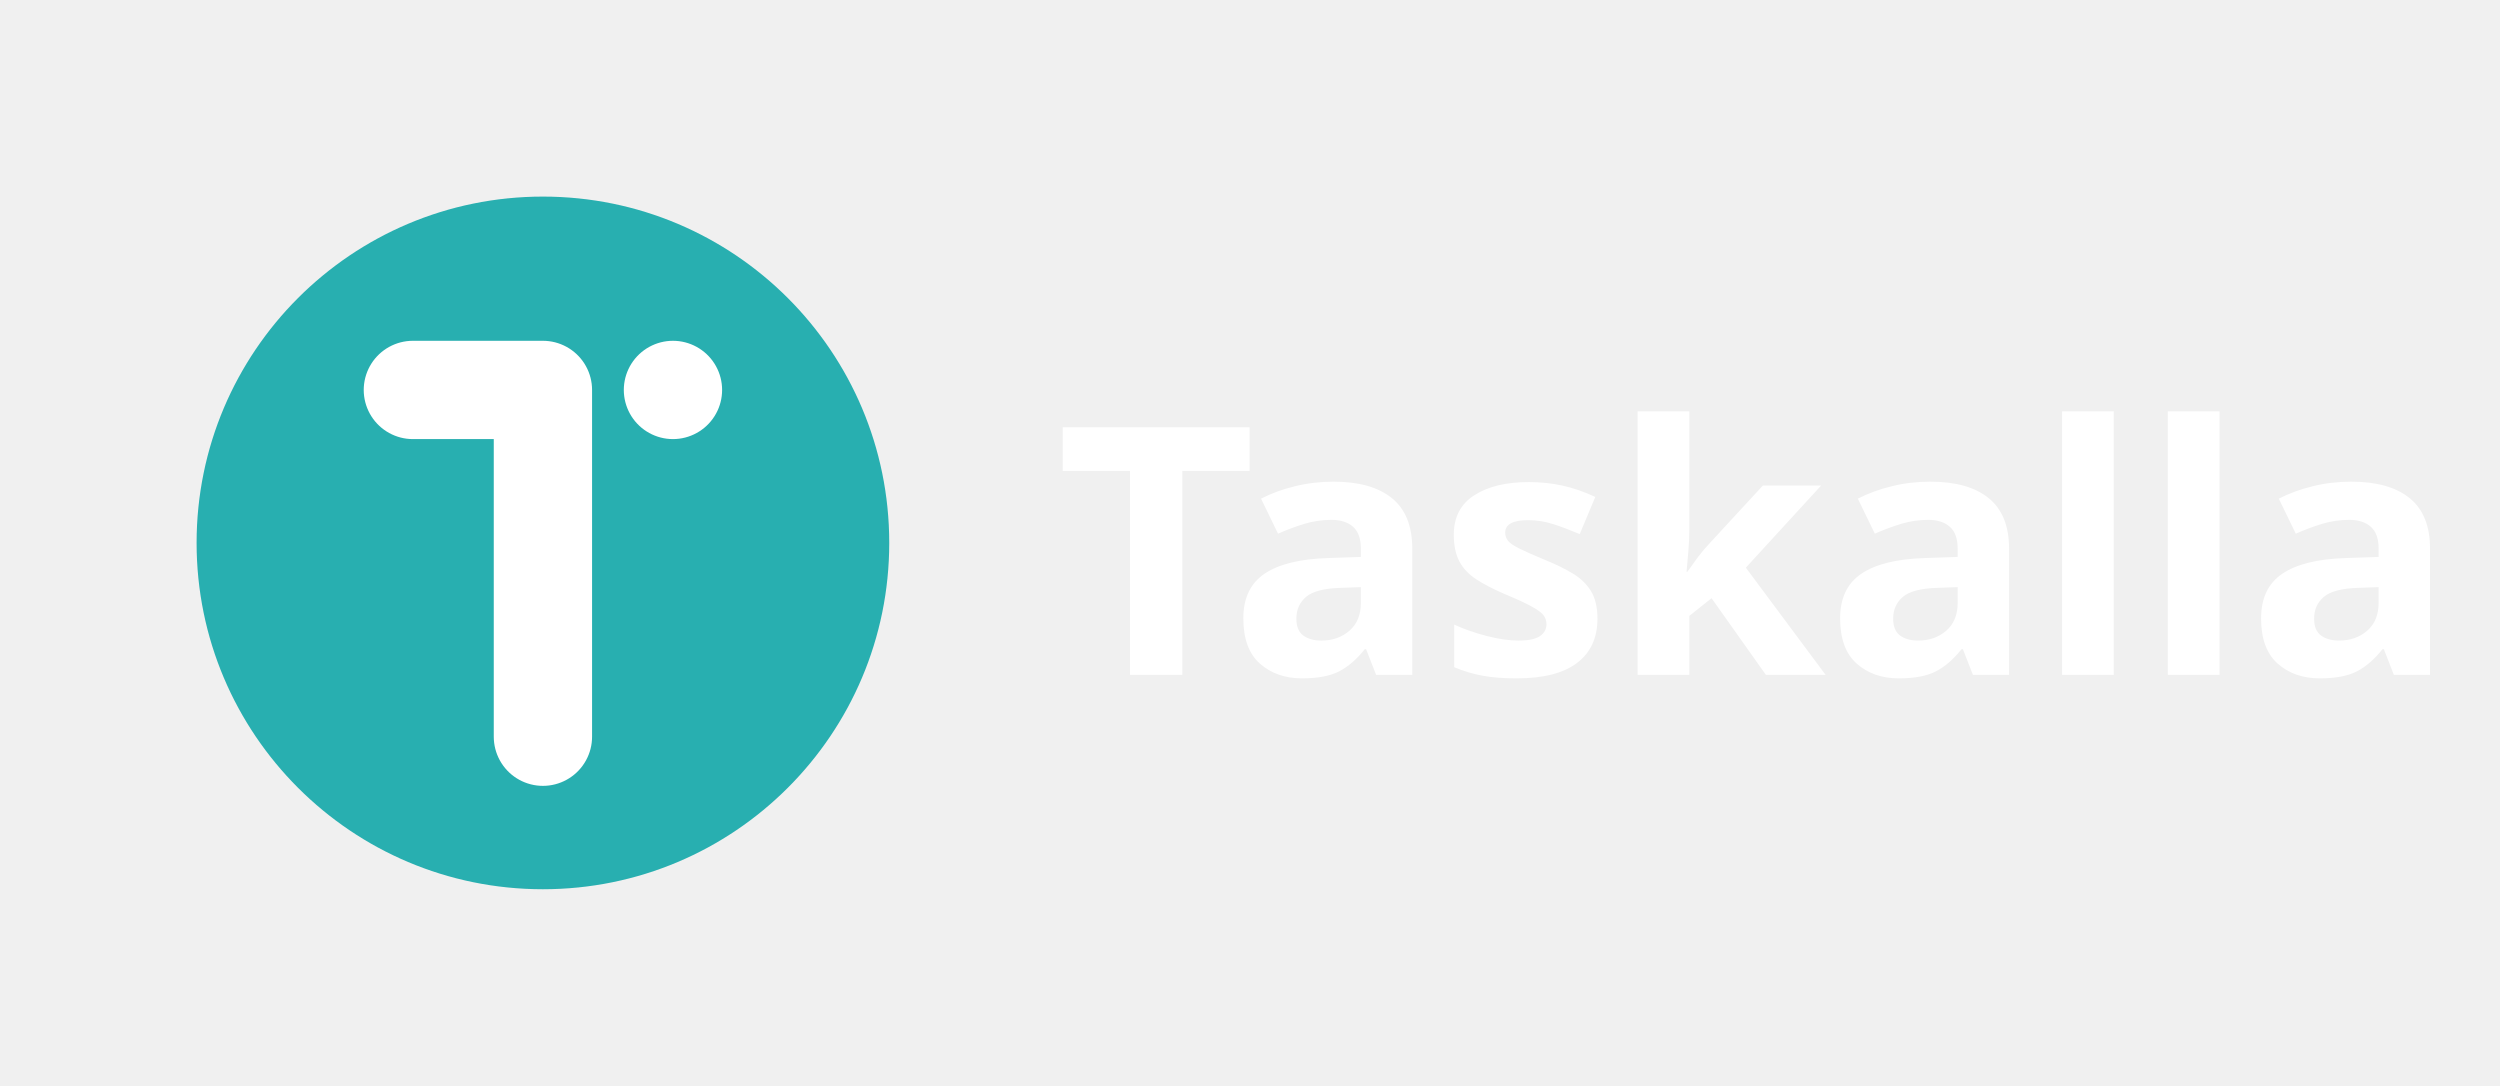
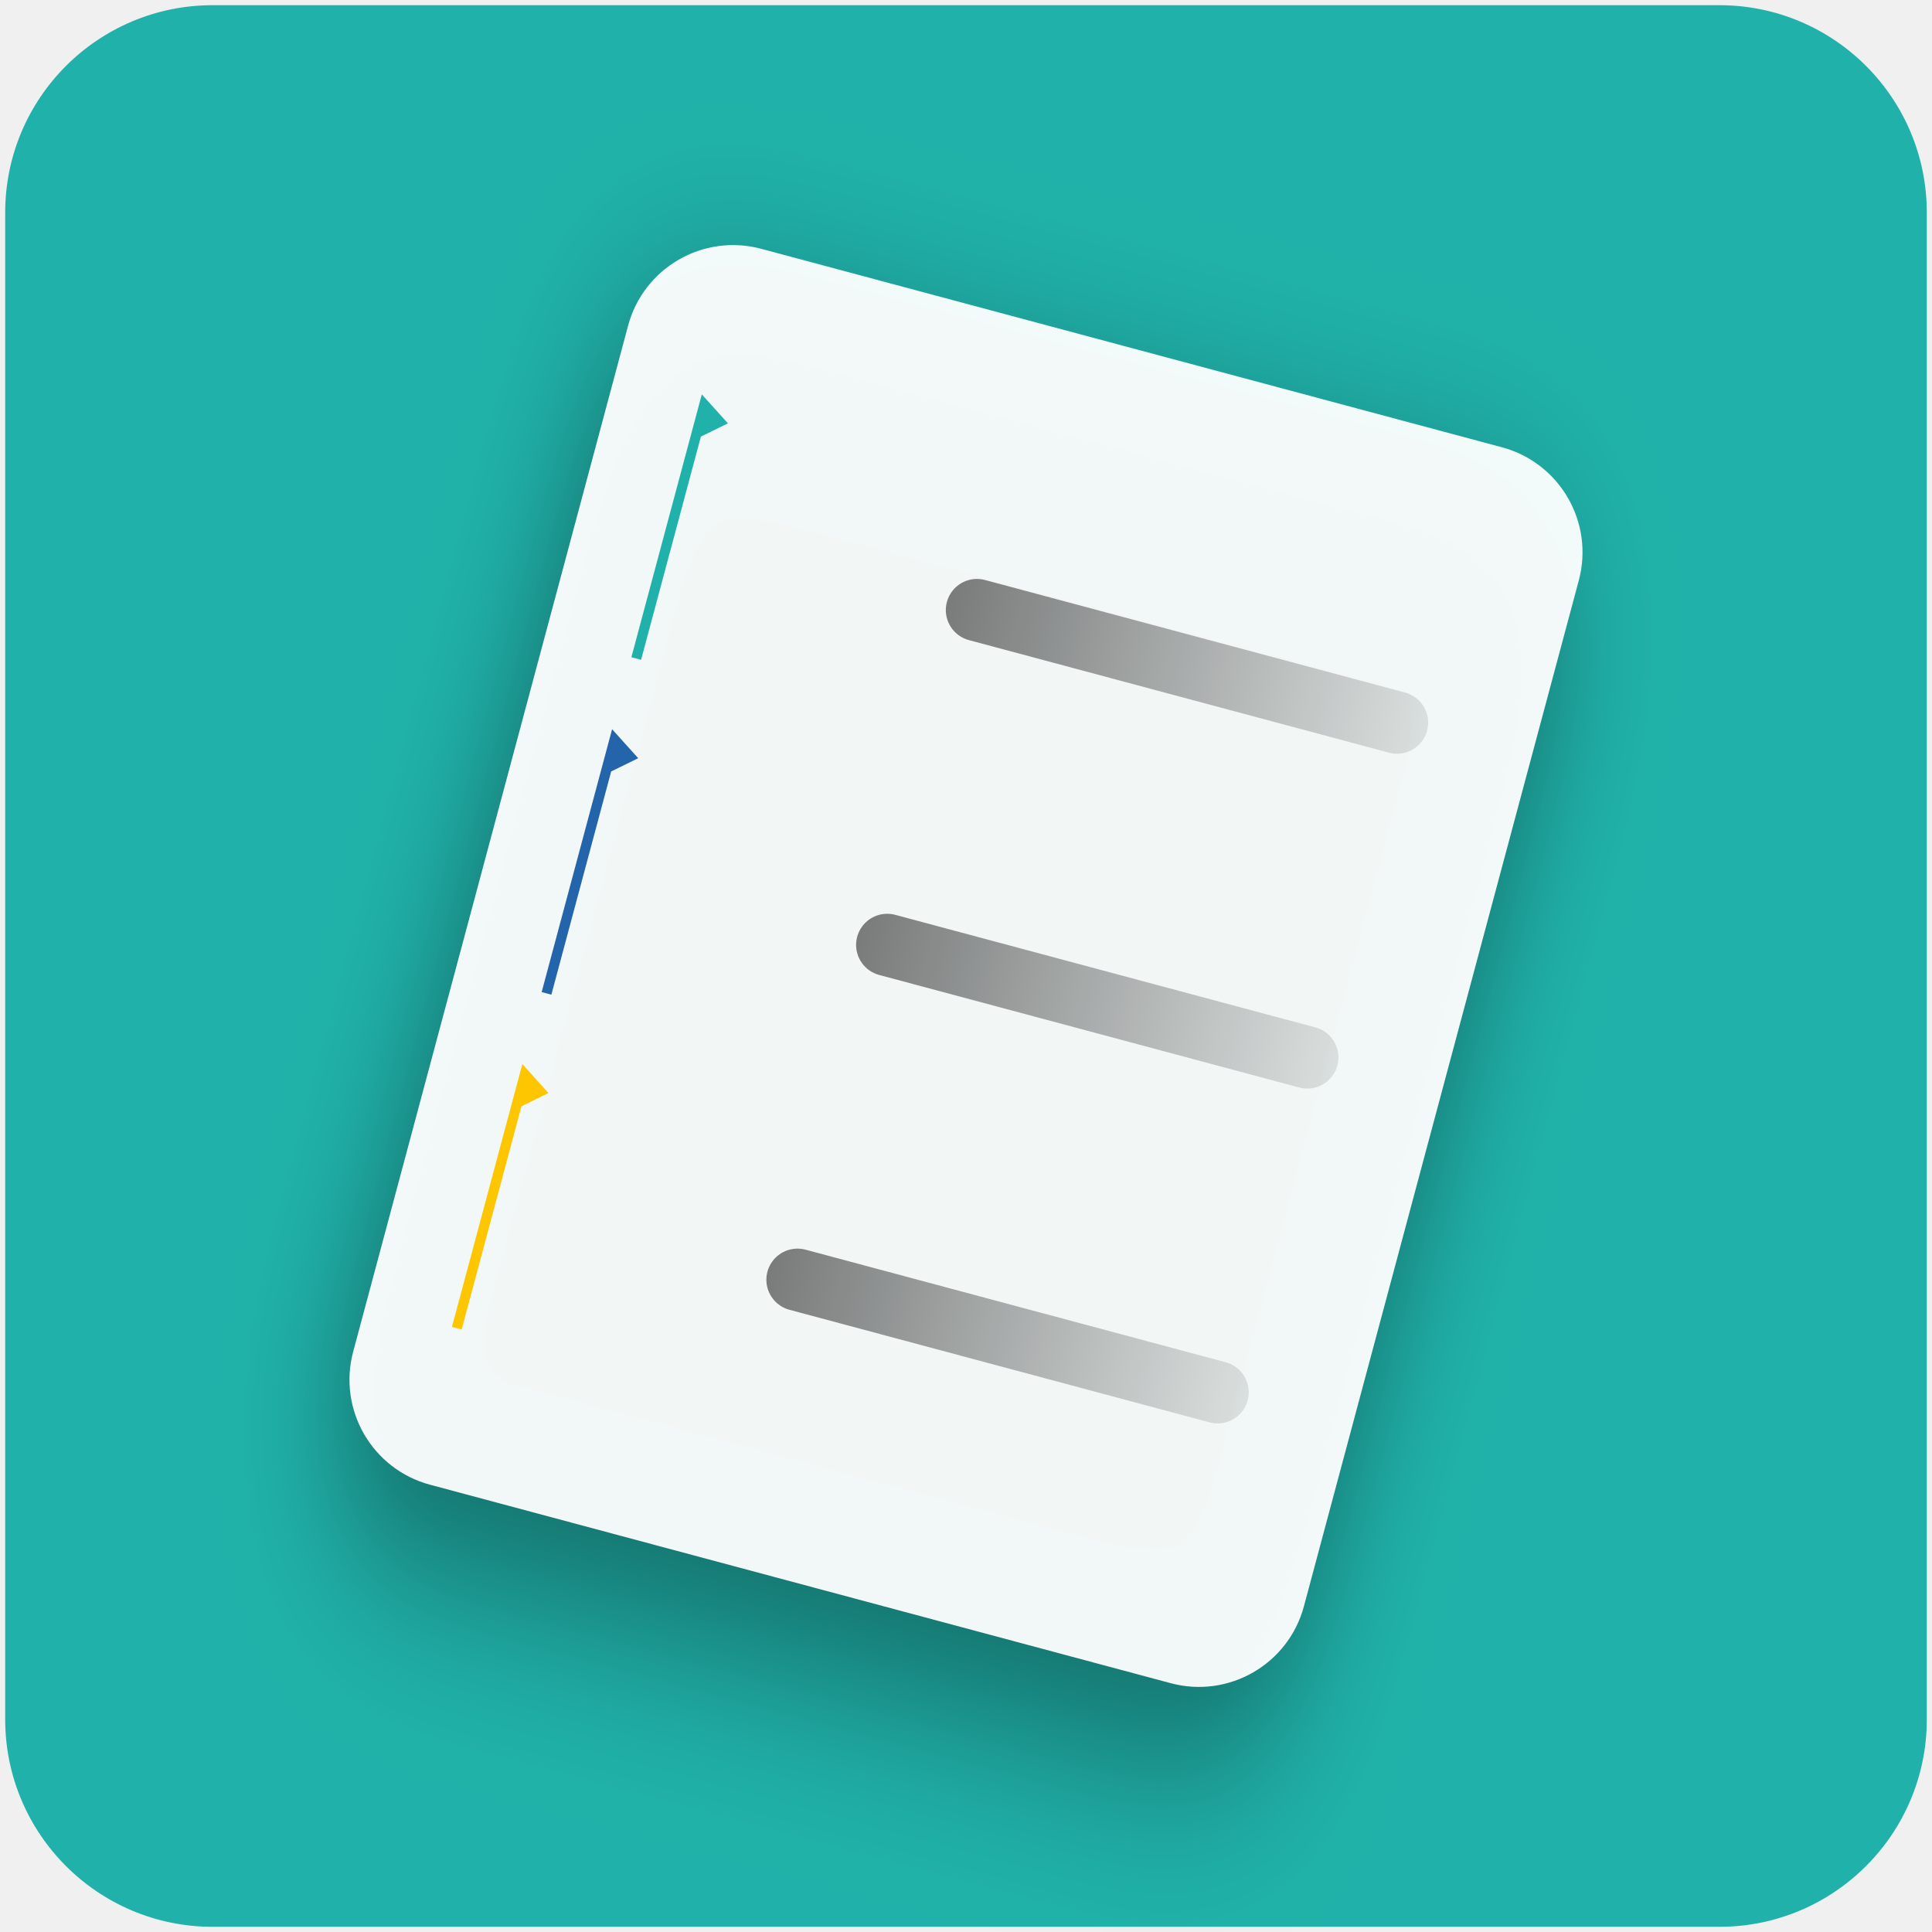
- <svg xmlns="http://www.w3.org/2000/svg" width="381.499mm" height="165.698mm" viewBox="0 0 381.499 165.698" version="1.1" id="svg8">
-   <defs id="defs2" />
-   <g id="layer1" transform="translate(-11.45983,-52.94319)">
-     <circle style="fill:#28afb0;fill-opacity:1;stroke:none;stroke-width:14.527;stroke-linecap:round;stroke-linejoin:round;stroke-miterlimit:4;stroke-dasharray:none;stroke-opacity:1" id="path841" cx="94.309" cy="135.792" r="52.849" />
-     <g id="g845" style="stroke:#ffffff;stroke-width:15;stroke-miterlimit:4;stroke-dasharray:none;stroke-opacity:1" transform="translate(1.7046)">
-       <path style="fill:none;stroke:#ffffff;stroke-width:15;stroke-linecap:round;stroke-linejoin:round;stroke-miterlimit:4;stroke-dasharray:none;stroke-opacity:1" d="M 92.604,165.365 V 112.448 H 72.76" id="path835" />
-       <path style="fill:none;stroke:#ffffff;stroke-width:15;stroke-linecap:round;stroke-linejoin:round;stroke-miterlimit:4;stroke-dasharray:none;stroke-opacity:1" d="m 112.448,112.448 v 0" id="path837" />
+ <svg xmlns="http://www.w3.org/2000/svg" xmlns:xlink="http://www.w3.org/1999/xlink" width="186.254mm" height="186.254mm" viewBox="0 0 186.254 186.254" version="1.1" id="svg8">
+   <defs id="defs2">
+     <linearGradient id="linearGradient878">
+       <stop style="stop-color:#20b2aa;stop-opacity:1" offset="0" id="stop874" />
+       <stop style="stop-color:#20b2aa;stop-opacity:1" offset="1" id="stop876" />
+     </linearGradient>
+     <linearGradient id="linearGradient1009">
+       <stop style="stop-color:#000000;stop-opacity:1;" offset="0" id="stop1005" />
+       <stop style="stop-color:#000000;stop-opacity:0.2" offset="1" id="stop1007" />
+     </linearGradient>
+     <linearGradient xlink:href="#linearGradient878" id="linearGradient841" x1="-17.759" y1="138.81" x2="167.495" y2="324.064" gradientUnits="userSpaceOnUse" />
+     <filter style="color-interpolation-filters:sRGB;" id="filter963">
+       <feFlood flood-opacity="0.424" flood-color="rgb(0,0,0)" result="flood" id="feFlood953" />
+       <feComposite in="flood" in2="SourceGraphic" operator="in" result="composite1" id="feComposite955" />
+       <feGaussianBlur in="composite1" stdDeviation="7.653" result="blur" id="feGaussianBlur957" />
+       <feOffset dx="0" dy="6.794" result="offset" id="feOffset959" />
+       <feComposite in="SourceGraphic" in2="offset" operator="over" result="composite2" id="feComposite961" />
+     </filter>
+     <linearGradient xlink:href="#linearGradient1009" id="linearGradient1011" x1="64.005" y1="197.247" x2="111.934" y2="197.247" gradientUnits="userSpaceOnUse" gradientTransform="translate(0,-2.738945)" />
+     <linearGradient xlink:href="#linearGradient1009" id="linearGradient1015" gradientUnits="userSpaceOnUse" x1="64.005" y1="197.247" x2="111.934" y2="197.247" gradientTransform="translate(0,34.18978)" />
+     <linearGradient xlink:href="#linearGradient1009" id="linearGradient1019" gradientUnits="userSpaceOnUse" gradientTransform="translate(0,64.09927)" x1="64.005" y1="197.247" x2="111.934" y2="197.247" />
+     <linearGradient xlink:href="#linearGradient1009" id="linearGradient1036" gradientUnits="userSpaceOnUse" gradientTransform="translate(0,34.18978)" x1="64.005" y1="197.247" x2="111.934" y2="197.247" />
+   </defs>
+   <g id="layer1" transform="translate(18.25898,-138.3097)">
+     <rect style="fill:url(#linearGradient841);fill-opacity:1;stroke:none;stroke-width:1;stroke-linecap:round;stroke-linejoin:round" id="rect833" width="185.254" height="185.254" x="-17.759" y="138.81" ry="20" />
+     <g id="g1051" transform="rotate(15,74.86814,231.4368)">
+       <g id="g897">
+         <rect style="fill:#ffffff;fill-opacity:0.944;stroke:none;stroke-width:1.127;stroke-linecap:round;stroke-linejoin:round;filter:url(#filter963)" id="rect843" width="94.886" height="123.352" x="27.425" y="169.761" ry="10.481" />
+         <g id="g1024" transform="translate(0,3.509628)">
+           <text xml:space="preserve" style="font-style:normal;font-weight:normal;font-size:23.812px;line-height:1.25;font-family:sans-serif;fill:#20b2aa;fill-opacity:1;stroke:none;stroke-width:0.487;" x="36.487" y="202.587" id="text967">
+             <tspan id="tspan965" x="36.487" y="202.587" style="font-style:normal;font-variant:normal;font-weight:normal;font-stretch:normal;font-size:23.812px;font-family:FontAwesome;-inkscape-font-specification:FontAwesome;fill:#20b2aa;fill-opacity:1;stroke-width:0.487;"></tspan>
+           </text>
+           <path style="fill:none;stroke:url(#linearGradient1011);stroke-width:6;stroke-linecap:round;stroke-linejoin:miter;stroke-miterlimit:4;stroke-dasharray:none;stroke-opacity:0.5" d="m 67.005,194.508 h 41.929" id="path977" />
+         </g>
+         <g id="g1029">
+           <text xml:space="preserve" style="font-style:normal;font-weight:normal;font-size:23.812px;line-height:1.25;font-family:sans-serif;fill:#2364aa;fill-opacity:1;stroke:none;stroke-width:0.487;" x="36.487" y="239.516" id="text971">
+             <tspan id="tspan969" x="36.487" y="239.516" style="font-style:normal;font-variant:normal;font-weight:normal;font-stretch:normal;font-size:23.812px;font-family:FontAwesome;-inkscape-font-specification:FontAwesome;fill:#2364aa;fill-opacity:1;stroke-width:0.487;"></tspan>
+           </text>
+           <path style="fill:none;stroke:url(#linearGradient1036);stroke-width:6;stroke-linecap:round;stroke-linejoin:miter;stroke-miterlimit:4;stroke-dasharray:none;stroke-opacity:0.5" d="m 67.005,231.437 h 41.929" id="path1013" />
+         </g>
+         <g id="g1034" transform="translate(0,3.509628)">
+           <text xml:space="preserve" style="font-style:normal;font-weight:normal;font-size:23.812px;line-height:1.25;font-family:sans-serif;fill:#fec601;fill-opacity:1;stroke:none;stroke-width:0.487;" x="36.487" y="269.426" id="text975">
+             <tspan id="tspan973" x="36.487" y="269.426" style="font-style:normal;font-variant:normal;font-weight:normal;font-stretch:normal;font-size:23.812px;font-family:FontAwesome;-inkscape-font-specification:FontAwesome;fill:#fec601;fill-opacity:1;stroke-width:0.487;"></tspan>
+           </text>
+           <path style="fill:none;stroke:url(#linearGradient1019);stroke-width:6;stroke-linecap:round;stroke-linejoin:miter;stroke-miterlimit:4;stroke-dasharray:none;stroke-opacity:0.5" d="m 67.005,261.346 h 41.929" id="path1017" />
+         </g>
+       </g>
    </g>
-     <text xml:space="preserve" style="font-style:normal;font-weight:normal;font-size:52.917px;line-height:1.25;font-family:sans-serif;fill:#000000;fill-opacity:1;stroke:none;stroke-width:0.265" x="172.565" y="155.927" id="text849">
-       <tspan id="tspan847" x="172.565" y="155.927" style="font-style:normal;font-variant:normal;font-weight:bold;font-stretch:normal;font-size:52.917px;font-family:Jost;-inkscape-font-specification:Jost;fill:#ffffff;fill-opacity:1;stroke-width:0.265">Taskalla</tspan>
+     <text xml:space="preserve" style="font-style:normal;font-weight:normal;font-size:79.375px;line-height:1.25;font-family:sans-serif;fill:#000000;fill-opacity:1;stroke:none;stroke-width:0.265" x="196.248" y="261.639" id="text882">
+       <tspan id="tspan880" x="196.248" y="261.639" style="font-style:normal;font-variant:normal;font-weight:bold;font-stretch:normal;font-size:79.375px;font-family:Jost;-inkscape-font-specification:Jost;fill:#ffffff;fill-opacity:1;stroke-width:0.265">Taskalla</tspan>
    </text>
  </g>
</svg>
